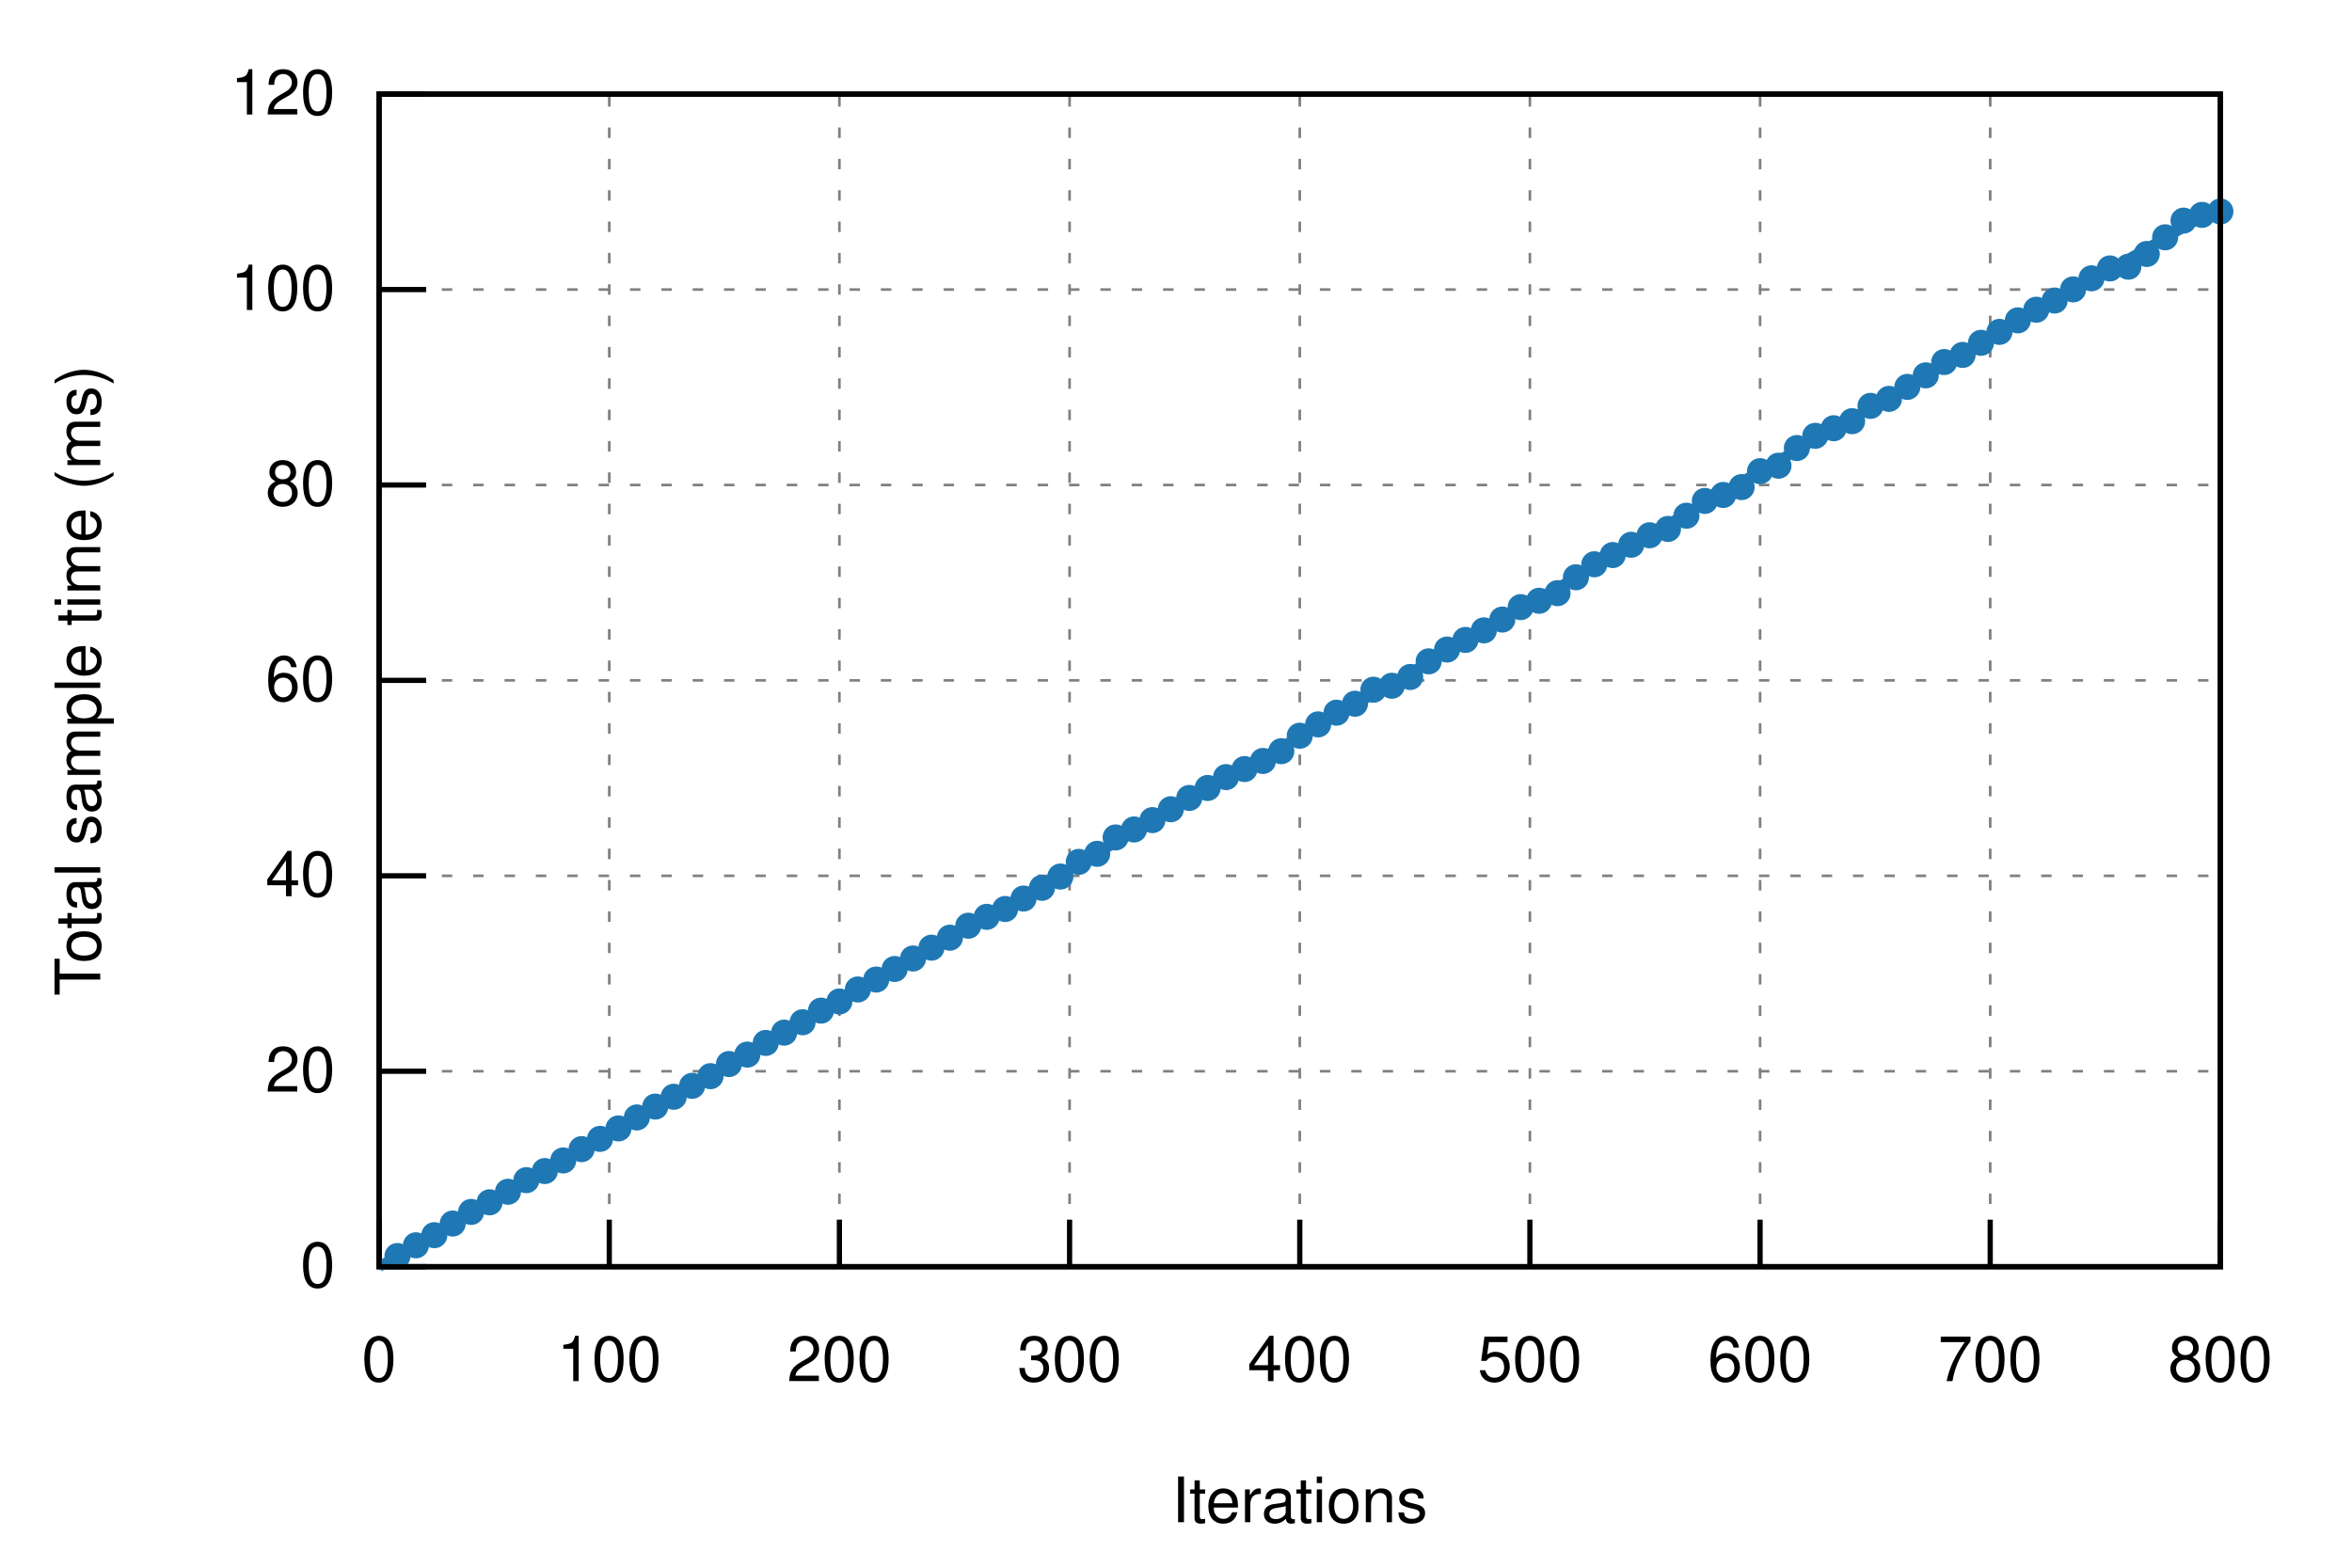
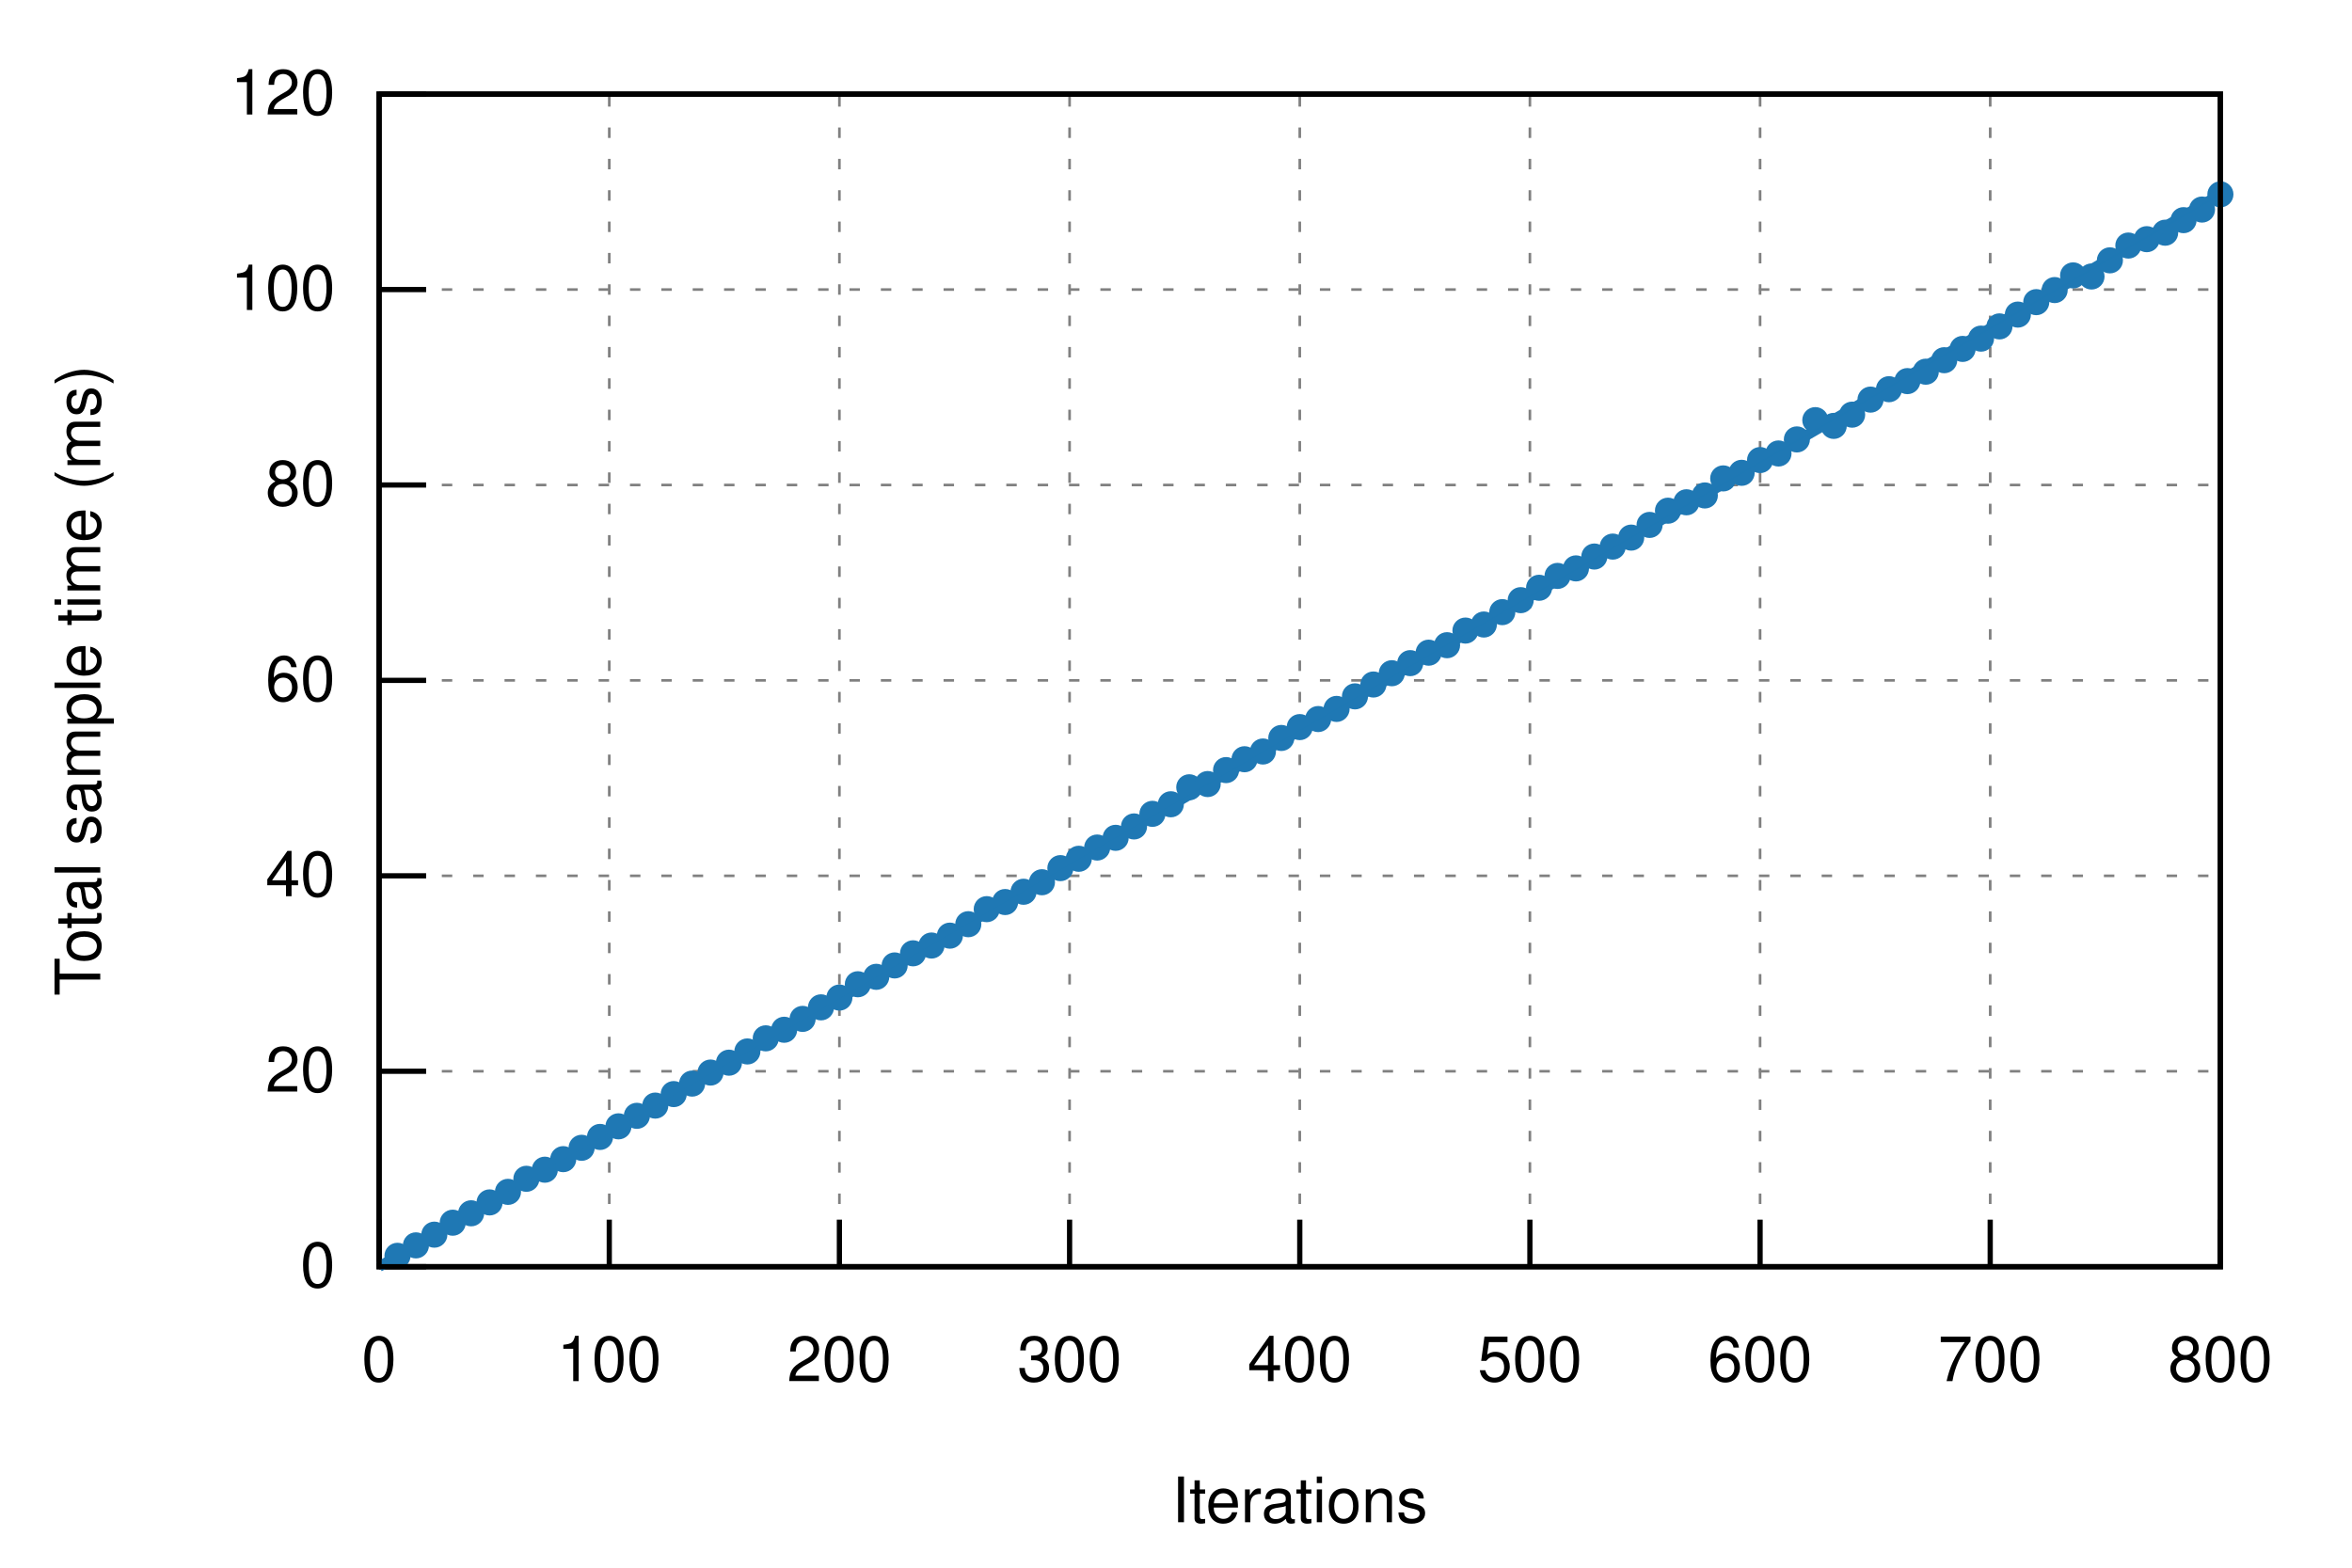
<svg xmlns="http://www.w3.org/2000/svg" xmlns:xlink="http://www.w3.org/1999/xlink" viewBox="0 0 450 300">
  <g id="gnuplot_canvas">
    <rect x="0" y="0" width="450" height="300" fill="none" />
    <defs>
      <circle id="gpDot" r="0.5" stroke-width="0.5" stroke="currentColor" />
      <path id="gpPt0" stroke-width="0.222" stroke="currentColor" d="M-1,0 h2 M0,-1 v2" />
      <path id="gpPt1" stroke-width="0.222" stroke="currentColor" d="M-1,-1 L1,1 M1,-1 L-1,1" />
      <path id="gpPt2" stroke-width="0.222" stroke="currentColor" d="M-1,0 L1,0 M0,-1 L0,1 M-1,-1 L1,1 M-1,1 L1,-1" />
      <rect id="gpPt3" stroke-width="0.222" stroke="currentColor" x="-1" y="-1" width="2" height="2" />
      <rect id="gpPt4" stroke-width="0.222" stroke="currentColor" fill="currentColor" x="-1" y="-1" width="2" height="2" />
      <circle id="gpPt5" stroke-width="0.222" stroke="currentColor" cx="0" cy="0" r="1" />
      <use xlink:href="#gpPt5" id="gpPt6" fill="currentColor" stroke="none" />
      <path id="gpPt7" stroke-width="0.222" stroke="currentColor" d="M0,-1.33 L-1.33,0.67 L1.33,0.67 z" />
      <use xlink:href="#gpPt7" id="gpPt8" fill="currentColor" stroke="none" />
      <use xlink:href="#gpPt7" id="gpPt9" stroke="currentColor" transform="rotate(180)" />
      <use xlink:href="#gpPt9" id="gpPt10" fill="currentColor" stroke="none" />
      <use xlink:href="#gpPt3" id="gpPt11" stroke="currentColor" transform="rotate(45)" />
      <use xlink:href="#gpPt11" id="gpPt12" fill="currentColor" stroke="none" />
      <path id="gpPt13" stroke-width="0.222" stroke="currentColor" d="M0,1.330 L1.265,0.411 L0.782,-1.067 L-0.782,-1.076 L-1.265,0.411 z" />
      <use xlink:href="#gpPt13" id="gpPt14" fill="currentColor" stroke="none" />
      <filter id="textbox" filterUnits="objectBoundingBox" x="0" y="0" height="1" width="1">
        <feFlood flood-color="white" flood-opacity="1" result="bgnd" />
        <feComposite in="SourceGraphic" in2="bgnd" operator="atop" />
      </filter>
      <filter id="greybox" filterUnits="objectBoundingBox" x="0" y="0" height="1" width="1">
        <feFlood flood-color="lightgrey" flood-opacity="1" result="grey" />
        <feComposite in="SourceGraphic" in2="grey" operator="atop" />
      </filter>
    </defs>
    <g fill="none" color="white" stroke="currentColor" stroke-width="1.00" stroke-linecap="butt" stroke-linejoin="miter">
</g>
    <g fill="none" color="black" stroke="currentColor" stroke-width="1.00" stroke-linecap="butt" stroke-linejoin="miter">
</g>
    <g fill="none" color="black" stroke="black" stroke-width="0.50" stroke-linecap="butt" stroke-linejoin="miter">
</g>
    <g fill="none" color="gray" stroke="currentColor" stroke-width="0.50" stroke-linecap="butt" stroke-linejoin="miter">
      <path stroke="gray" stroke-dasharray="2,4" class="gridline" d="M72.53,242.40 L424.82,242.40  " />
    </g>
    <g fill="none" color="gray" stroke="gray" stroke-width="1.00" stroke-linecap="butt" stroke-linejoin="miter">
</g>
    <g fill="none" color="black" stroke="currentColor" stroke-width="1.00" stroke-linecap="butt" stroke-linejoin="miter">
      <path stroke="black" d="M72.53,242.40 L81.53,242.40  " />
      <g transform="translate(64.14,246.30)" stroke="none" fill="black" font-family="Helvetica" font-size="12.00" text-anchor="end">
        <text>
          <tspan font-family="Helvetica"> 0</tspan>
        </text>
      </g>
    </g>
    <g fill="none" color="black" stroke="currentColor" stroke-width="1.00" stroke-linecap="butt" stroke-linejoin="miter">
</g>
    <g fill="none" color="black" stroke="black" stroke-width="0.50" stroke-linecap="butt" stroke-linejoin="miter">
</g>
    <g fill="none" color="gray" stroke="currentColor" stroke-width="0.50" stroke-linecap="butt" stroke-linejoin="miter">
      <path stroke="gray" stroke-dasharray="2,4" class="gridline" d="M72.53,205.00 L424.82,205.00  " />
    </g>
    <g fill="none" color="gray" stroke="gray" stroke-width="1.00" stroke-linecap="butt" stroke-linejoin="miter">
</g>
    <g fill="none" color="black" stroke="currentColor" stroke-width="1.00" stroke-linecap="butt" stroke-linejoin="miter">
      <path stroke="black" d="M72.53,205.00 L81.53,205.00  " />
      <g transform="translate(64.14,208.90)" stroke="none" fill="black" font-family="Helvetica" font-size="12.00" text-anchor="end">
        <text>
          <tspan font-family="Helvetica"> 20</tspan>
        </text>
      </g>
    </g>
    <g fill="none" color="black" stroke="currentColor" stroke-width="1.00" stroke-linecap="butt" stroke-linejoin="miter">
</g>
    <g fill="none" color="black" stroke="black" stroke-width="0.50" stroke-linecap="butt" stroke-linejoin="miter">
</g>
    <g fill="none" color="gray" stroke="currentColor" stroke-width="0.50" stroke-linecap="butt" stroke-linejoin="miter">
      <path stroke="gray" stroke-dasharray="2,4" class="gridline" d="M72.53,167.60 L424.82,167.60  " />
    </g>
    <g fill="none" color="gray" stroke="gray" stroke-width="1.00" stroke-linecap="butt" stroke-linejoin="miter">
</g>
    <g fill="none" color="black" stroke="currentColor" stroke-width="1.00" stroke-linecap="butt" stroke-linejoin="miter">
      <path stroke="black" d="M72.53,167.60 L81.53,167.60  " />
      <g transform="translate(64.14,171.50)" stroke="none" fill="black" font-family="Helvetica" font-size="12.00" text-anchor="end">
        <text>
          <tspan font-family="Helvetica"> 40</tspan>
        </text>
      </g>
    </g>
    <g fill="none" color="black" stroke="currentColor" stroke-width="1.00" stroke-linecap="butt" stroke-linejoin="miter">
</g>
    <g fill="none" color="black" stroke="black" stroke-width="0.50" stroke-linecap="butt" stroke-linejoin="miter">
</g>
    <g fill="none" color="gray" stroke="currentColor" stroke-width="0.50" stroke-linecap="butt" stroke-linejoin="miter">
      <path stroke="gray" stroke-dasharray="2,4" class="gridline" d="M72.53,130.20 L424.82,130.20  " />
    </g>
    <g fill="none" color="gray" stroke="gray" stroke-width="1.00" stroke-linecap="butt" stroke-linejoin="miter">
</g>
    <g fill="none" color="black" stroke="currentColor" stroke-width="1.00" stroke-linecap="butt" stroke-linejoin="miter">
      <path stroke="black" d="M72.53,130.20 L81.53,130.20  " />
      <g transform="translate(64.14,134.10)" stroke="none" fill="black" font-family="Helvetica" font-size="12.00" text-anchor="end">
        <text>
          <tspan font-family="Helvetica"> 60</tspan>
        </text>
      </g>
    </g>
    <g fill="none" color="black" stroke="currentColor" stroke-width="1.00" stroke-linecap="butt" stroke-linejoin="miter">
</g>
    <g fill="none" color="black" stroke="black" stroke-width="0.50" stroke-linecap="butt" stroke-linejoin="miter">
</g>
    <g fill="none" color="gray" stroke="currentColor" stroke-width="0.50" stroke-linecap="butt" stroke-linejoin="miter">
      <path stroke="gray" stroke-dasharray="2,4" class="gridline" d="M72.53,92.81 L424.82,92.81  " />
    </g>
    <g fill="none" color="gray" stroke="gray" stroke-width="1.00" stroke-linecap="butt" stroke-linejoin="miter">
</g>
    <g fill="none" color="black" stroke="currentColor" stroke-width="1.00" stroke-linecap="butt" stroke-linejoin="miter">
      <path stroke="black" d="M72.53,92.81 L81.53,92.81  " />
      <g transform="translate(64.14,96.71)" stroke="none" fill="black" font-family="Helvetica" font-size="12.00" text-anchor="end">
        <text>
          <tspan font-family="Helvetica"> 80</tspan>
        </text>
      </g>
    </g>
    <g fill="none" color="black" stroke="currentColor" stroke-width="1.00" stroke-linecap="butt" stroke-linejoin="miter">
</g>
    <g fill="none" color="black" stroke="black" stroke-width="0.50" stroke-linecap="butt" stroke-linejoin="miter">
</g>
    <g fill="none" color="gray" stroke="currentColor" stroke-width="0.50" stroke-linecap="butt" stroke-linejoin="miter">
      <path stroke="gray" stroke-dasharray="2,4" class="gridline" d="M72.53,55.41 L424.82,55.41  " />
    </g>
    <g fill="none" color="gray" stroke="gray" stroke-width="1.00" stroke-linecap="butt" stroke-linejoin="miter">
</g>
    <g fill="none" color="black" stroke="currentColor" stroke-width="1.00" stroke-linecap="butt" stroke-linejoin="miter">
      <path stroke="black" d="M72.53,55.41 L81.53,55.41  " />
      <g transform="translate(64.14,59.31)" stroke="none" fill="black" font-family="Helvetica" font-size="12.00" text-anchor="end">
        <text>
          <tspan font-family="Helvetica"> 100</tspan>
        </text>
      </g>
    </g>
    <g fill="none" color="black" stroke="currentColor" stroke-width="1.00" stroke-linecap="butt" stroke-linejoin="miter">
</g>
    <g fill="none" color="black" stroke="black" stroke-width="0.50" stroke-linecap="butt" stroke-linejoin="miter">
</g>
    <g fill="none" color="gray" stroke="currentColor" stroke-width="0.50" stroke-linecap="butt" stroke-linejoin="miter">
      <path stroke="gray" stroke-dasharray="2,4" class="gridline" d="M72.53,18.01 L424.82,18.01  " />
    </g>
    <g fill="none" color="gray" stroke="gray" stroke-width="1.00" stroke-linecap="butt" stroke-linejoin="miter">
</g>
    <g fill="none" color="black" stroke="currentColor" stroke-width="1.00" stroke-linecap="butt" stroke-linejoin="miter">
      <path stroke="black" d="M72.53,18.01 L81.53,18.01  " />
      <g transform="translate(64.14,21.91)" stroke="none" fill="black" font-family="Helvetica" font-size="12.00" text-anchor="end">
        <text>
          <tspan font-family="Helvetica"> 120</tspan>
        </text>
      </g>
    </g>
    <g fill="none" color="black" stroke="currentColor" stroke-width="1.00" stroke-linecap="butt" stroke-linejoin="miter">
</g>
    <g fill="none" color="black" stroke="black" stroke-width="0.50" stroke-linecap="butt" stroke-linejoin="miter">
</g>
    <g fill="none" color="gray" stroke="currentColor" stroke-width="0.50" stroke-linecap="butt" stroke-linejoin="miter">
      <path stroke="gray" stroke-dasharray="2,4" class="gridline" d="M72.53,242.40 L72.53,18.01  " />
    </g>
    <g fill="none" color="gray" stroke="gray" stroke-width="1.00" stroke-linecap="butt" stroke-linejoin="miter">
</g>
    <g fill="none" color="black" stroke="currentColor" stroke-width="1.00" stroke-linecap="butt" stroke-linejoin="miter">
      <path stroke="black" d="M72.53,242.40 L72.53,233.40  " />
      <g transform="translate(72.53,264.30)" stroke="none" fill="black" font-family="Helvetica" font-size="12.00" text-anchor="middle">
        <text>
          <tspan font-family="Helvetica"> 0</tspan>
        </text>
      </g>
    </g>
    <g fill="none" color="black" stroke="currentColor" stroke-width="1.00" stroke-linecap="butt" stroke-linejoin="miter">
</g>
    <g fill="none" color="black" stroke="black" stroke-width="0.50" stroke-linecap="butt" stroke-linejoin="miter">
</g>
    <g fill="none" color="gray" stroke="currentColor" stroke-width="0.50" stroke-linecap="butt" stroke-linejoin="miter">
      <path stroke="gray" stroke-dasharray="2,4" class="gridline" d="M116.57,242.40 L116.57,18.01  " />
    </g>
    <g fill="none" color="gray" stroke="gray" stroke-width="1.00" stroke-linecap="butt" stroke-linejoin="miter">
</g>
    <g fill="none" color="black" stroke="currentColor" stroke-width="1.00" stroke-linecap="butt" stroke-linejoin="miter">
      <path stroke="black" d="M116.57,242.40 L116.57,233.40  " />
      <g transform="translate(116.57,264.30)" stroke="none" fill="black" font-family="Helvetica" font-size="12.00" text-anchor="middle">
        <text>
          <tspan font-family="Helvetica"> 100</tspan>
        </text>
      </g>
    </g>
    <g fill="none" color="black" stroke="currentColor" stroke-width="1.00" stroke-linecap="butt" stroke-linejoin="miter">
</g>
    <g fill="none" color="black" stroke="black" stroke-width="0.50" stroke-linecap="butt" stroke-linejoin="miter">
</g>
    <g fill="none" color="gray" stroke="currentColor" stroke-width="0.50" stroke-linecap="butt" stroke-linejoin="miter">
      <path stroke="gray" stroke-dasharray="2,4" class="gridline" d="M160.60,242.40 L160.60,18.01  " />
    </g>
    <g fill="none" color="gray" stroke="gray" stroke-width="1.00" stroke-linecap="butt" stroke-linejoin="miter">
</g>
    <g fill="none" color="black" stroke="currentColor" stroke-width="1.00" stroke-linecap="butt" stroke-linejoin="miter">
      <path stroke="black" d="M160.60,242.40 L160.60,233.40  " />
      <g transform="translate(160.60,264.30)" stroke="none" fill="black" font-family="Helvetica" font-size="12.00" text-anchor="middle">
        <text>
          <tspan font-family="Helvetica"> 200</tspan>
        </text>
      </g>
    </g>
    <g fill="none" color="black" stroke="currentColor" stroke-width="1.00" stroke-linecap="butt" stroke-linejoin="miter">
</g>
    <g fill="none" color="black" stroke="black" stroke-width="0.50" stroke-linecap="butt" stroke-linejoin="miter">
</g>
    <g fill="none" color="gray" stroke="currentColor" stroke-width="0.50" stroke-linecap="butt" stroke-linejoin="miter">
      <path stroke="gray" stroke-dasharray="2,4" class="gridline" d="M204.64,242.40 L204.64,18.01  " />
    </g>
    <g fill="none" color="gray" stroke="gray" stroke-width="1.00" stroke-linecap="butt" stroke-linejoin="miter">
</g>
    <g fill="none" color="black" stroke="currentColor" stroke-width="1.00" stroke-linecap="butt" stroke-linejoin="miter">
      <path stroke="black" d="M204.64,242.40 L204.64,233.40  " />
      <g transform="translate(204.64,264.30)" stroke="none" fill="black" font-family="Helvetica" font-size="12.00" text-anchor="middle">
        <text>
          <tspan font-family="Helvetica"> 300</tspan>
        </text>
      </g>
    </g>
    <g fill="none" color="black" stroke="currentColor" stroke-width="1.00" stroke-linecap="butt" stroke-linejoin="miter">
</g>
    <g fill="none" color="black" stroke="black" stroke-width="0.50" stroke-linecap="butt" stroke-linejoin="miter">
</g>
    <g fill="none" color="gray" stroke="currentColor" stroke-width="0.50" stroke-linecap="butt" stroke-linejoin="miter">
      <path stroke="gray" stroke-dasharray="2,4" class="gridline" d="M248.68,242.40 L248.68,18.01  " />
    </g>
    <g fill="none" color="gray" stroke="gray" stroke-width="1.00" stroke-linecap="butt" stroke-linejoin="miter">
</g>
    <g fill="none" color="black" stroke="currentColor" stroke-width="1.00" stroke-linecap="butt" stroke-linejoin="miter">
      <path stroke="black" d="M248.68,242.40 L248.68,233.40  " />
      <g transform="translate(248.68,264.30)" stroke="none" fill="black" font-family="Helvetica" font-size="12.00" text-anchor="middle">
        <text>
          <tspan font-family="Helvetica"> 400</tspan>
        </text>
      </g>
    </g>
    <g fill="none" color="black" stroke="currentColor" stroke-width="1.00" stroke-linecap="butt" stroke-linejoin="miter">
</g>
    <g fill="none" color="black" stroke="black" stroke-width="0.50" stroke-linecap="butt" stroke-linejoin="miter">
</g>
    <g fill="none" color="gray" stroke="currentColor" stroke-width="0.50" stroke-linecap="butt" stroke-linejoin="miter">
      <path stroke="gray" stroke-dasharray="2,4" class="gridline" d="M292.71,242.40 L292.71,18.01  " />
    </g>
    <g fill="none" color="gray" stroke="gray" stroke-width="1.00" stroke-linecap="butt" stroke-linejoin="miter">
</g>
    <g fill="none" color="black" stroke="currentColor" stroke-width="1.00" stroke-linecap="butt" stroke-linejoin="miter">
      <path stroke="black" d="M292.71,242.40 L292.71,233.40  " />
      <g transform="translate(292.71,264.30)" stroke="none" fill="black" font-family="Helvetica" font-size="12.00" text-anchor="middle">
        <text>
          <tspan font-family="Helvetica"> 500</tspan>
        </text>
      </g>
    </g>
    <g fill="none" color="black" stroke="currentColor" stroke-width="1.00" stroke-linecap="butt" stroke-linejoin="miter">
</g>
    <g fill="none" color="black" stroke="black" stroke-width="0.50" stroke-linecap="butt" stroke-linejoin="miter">
</g>
    <g fill="none" color="gray" stroke="currentColor" stroke-width="0.50" stroke-linecap="butt" stroke-linejoin="miter">
      <path stroke="gray" stroke-dasharray="2,4" class="gridline" d="M336.75,242.40 L336.75,18.01  " />
    </g>
    <g fill="none" color="gray" stroke="gray" stroke-width="1.00" stroke-linecap="butt" stroke-linejoin="miter">
</g>
    <g fill="none" color="black" stroke="currentColor" stroke-width="1.00" stroke-linecap="butt" stroke-linejoin="miter">
      <path stroke="black" d="M336.75,242.40 L336.75,233.40  " />
      <g transform="translate(336.75,264.30)" stroke="none" fill="black" font-family="Helvetica" font-size="12.00" text-anchor="middle">
        <text>
          <tspan font-family="Helvetica"> 600</tspan>
        </text>
      </g>
    </g>
    <g fill="none" color="black" stroke="currentColor" stroke-width="1.00" stroke-linecap="butt" stroke-linejoin="miter">
</g>
    <g fill="none" color="black" stroke="black" stroke-width="0.50" stroke-linecap="butt" stroke-linejoin="miter">
</g>
    <g fill="none" color="gray" stroke="currentColor" stroke-width="0.50" stroke-linecap="butt" stroke-linejoin="miter">
      <path stroke="gray" stroke-dasharray="2,4" class="gridline" d="M380.78,242.40 L380.78,18.01  " />
    </g>
    <g fill="none" color="gray" stroke="gray" stroke-width="1.00" stroke-linecap="butt" stroke-linejoin="miter">
</g>
    <g fill="none" color="black" stroke="currentColor" stroke-width="1.00" stroke-linecap="butt" stroke-linejoin="miter">
      <path stroke="black" d="M380.78,242.40 L380.78,233.40  " />
      <g transform="translate(380.78,264.30)" stroke="none" fill="black" font-family="Helvetica" font-size="12.00" text-anchor="middle">
        <text>
          <tspan font-family="Helvetica"> 700</tspan>
        </text>
      </g>
    </g>
    <g fill="none" color="black" stroke="currentColor" stroke-width="1.00" stroke-linecap="butt" stroke-linejoin="miter">
</g>
    <g fill="none" color="black" stroke="black" stroke-width="0.50" stroke-linecap="butt" stroke-linejoin="miter">
</g>
    <g fill="none" color="gray" stroke="currentColor" stroke-width="0.50" stroke-linecap="butt" stroke-linejoin="miter">
      <path stroke="gray" stroke-dasharray="2,4" class="gridline" d="M424.82,242.40 L424.82,18.01  " />
    </g>
    <g fill="none" color="gray" stroke="gray" stroke-width="1.00" stroke-linecap="butt" stroke-linejoin="miter">
</g>
    <g fill="none" color="black" stroke="currentColor" stroke-width="1.00" stroke-linecap="butt" stroke-linejoin="miter">
      <path stroke="black" d="M424.82,242.40 L424.82,233.40  " />
      <g transform="translate(424.82,264.30)" stroke="none" fill="black" font-family="Helvetica" font-size="12.00" text-anchor="middle">
        <text>
          <tspan font-family="Helvetica"> 800</tspan>
        </text>
      </g>
    </g>
    <g fill="none" color="black" stroke="currentColor" stroke-width="1.00" stroke-linecap="butt" stroke-linejoin="miter">
</g>
    <g fill="none" color="black" stroke="currentColor" stroke-width="1.00" stroke-linecap="butt" stroke-linejoin="miter">
      <path stroke="black" d="M72.53,18.01 L72.53,242.40 L424.82,242.40 L424.82,18.01 L72.53,18.01 Z  " />
    </g>
    <g fill="none" color="black" stroke="currentColor" stroke-width="1.00" stroke-linecap="butt" stroke-linejoin="miter">
      <g transform="translate(19.18,130.21) rotate(270)" stroke="none" fill="black" font-family="Helvetica" font-size="12.00" text-anchor="middle">
        <text>
          <tspan font-family="Helvetica">Total sample time (ms)</tspan>
        </text>
      </g>
    </g>
    <g fill="none" color="black" stroke="currentColor" stroke-width="1.00" stroke-linecap="butt" stroke-linejoin="miter">
      <g transform="translate(248.67,291.30)" stroke="none" fill="black" font-family="Helvetica" font-size="12.00" text-anchor="middle">
        <text>
          <tspan font-family="Helvetica">Iterations</tspan>
        </text>
      </g>
    </g>
    <g fill="none" color="black" stroke="currentColor" stroke-width="1.00" stroke-linecap="butt" stroke-linejoin="miter">
</g>
    <g id="gnuplot_plot_1">
      <g fill="none" color="black" stroke="currentColor" stroke-width="1.00" stroke-linecap="butt" stroke-linejoin="miter">
-         <use xlink:href="#gpPt6" transform="translate(76.05,240.36) scale(2.25)" color="rgb( 31, 120, 180)" />
-         <use xlink:href="#gpPt6" transform="translate(79.58,238.31) scale(2.25)" color="rgb( 31, 120, 180)" />
-         <use xlink:href="#gpPt6" transform="translate(83.10,236.37) scale(2.25)" color="rgb( 31, 120, 180)" />
-         <use xlink:href="#gpPt6" transform="translate(86.62,234.14) scale(2.25)" color="rgb( 31, 120, 180)" />
-         <use xlink:href="#gpPt6" transform="translate(90.14,231.92) scale(2.25)" color="rgb( 31, 120, 180)" />
-         <use xlink:href="#gpPt6" transform="translate(93.67,230.08) scale(2.25)" color="rgb( 31, 120, 180)" />
-         <use xlink:href="#gpPt6" transform="translate(97.19,228.06) scale(2.25)" color="rgb( 31, 120, 180)" />
-         <use xlink:href="#gpPt6" transform="translate(100.71,225.84) scale(2.25)" color="rgb( 31, 120, 180)" />
-         <use xlink:href="#gpPt6" transform="translate(104.24,224.10) scale(2.25)" color="rgb( 31, 120, 180)" />
-         <use xlink:href="#gpPt6" transform="translate(107.76,222.07) scale(2.25)" color="rgb( 31, 120, 180)" />
-         <use xlink:href="#gpPt6" transform="translate(111.28,219.90) scale(2.25)" color="rgb( 31, 120, 180)" />
-         <use xlink:href="#gpPt6" transform="translate(114.80,217.94) scale(2.25)" color="rgb( 31, 120, 180)" />
-         <use xlink:href="#gpPt6" transform="translate(118.33,215.94) scale(2.25)" color="rgb( 31, 120, 180)" />
-         <use xlink:href="#gpPt6" transform="translate(121.85,213.84) scale(2.25)" color="rgb( 31, 120, 180)" />
-         <use xlink:href="#gpPt6" transform="translate(125.37,211.76) scale(2.25)" color="rgb( 31, 120, 180)" />
-         <use xlink:href="#gpPt6" transform="translate(128.90,209.88) scale(2.25)" color="rgb( 31, 120, 180)" />
-         <use xlink:href="#gpPt6" transform="translate(132.42,207.79) scale(2.25)" color="rgb( 31, 120, 180)" />
-         <use xlink:href="#gpPt6" transform="translate(135.94,205.94) scale(2.25)" color="rgb( 31, 120, 180)" />
-         <use xlink:href="#gpPt6" transform="translate(139.47,203.62) scale(2.25)" color="rgb( 31, 120, 180)" />
-         <use xlink:href="#gpPt6" transform="translate(142.99,201.81) scale(2.25)" color="rgb( 31, 120, 180)" />
-         <use xlink:href="#gpPt6" transform="translate(146.51,199.58) scale(2.25)" color="rgb( 31, 120, 180)" />
-         <use xlink:href="#gpPt6" transform="translate(150.03,197.61) scale(2.25)" color="rgb( 31, 120, 180)" />
-         <use xlink:href="#gpPt6" transform="translate(153.56,195.62) scale(2.25)" color="rgb( 31, 120, 180)" />
-         <use xlink:href="#gpPt6" transform="translate(157.08,193.40) scale(2.25)" color="rgb( 31, 120, 180)" />
-         <use xlink:href="#gpPt6" transform="translate(160.60,191.65) scale(2.25)" color="rgb( 31, 120, 180)" />
-         <use xlink:href="#gpPt6" transform="translate(164.13,189.35) scale(2.25)" color="rgb( 31, 120, 180)" />
-         <use xlink:href="#gpPt6" transform="translate(167.65,187.45) scale(2.25)" color="rgb( 31, 120, 180)" />
-         <use xlink:href="#gpPt6" transform="translate(171.17,185.43) scale(2.25)" color="rgb( 31, 120, 180)" />
-         <use xlink:href="#gpPt6" transform="translate(174.69,183.42) scale(2.25)" color="rgb( 31, 120, 180)" />
-         <use xlink:href="#gpPt6" transform="translate(178.22,181.35) scale(2.25)" color="rgb( 31, 120, 180)" />
-         <use xlink:href="#gpPt6" transform="translate(181.74,179.44) scale(2.25)" color="rgb( 31, 120, 180)" />
-         <use xlink:href="#gpPt6" transform="translate(185.26,177.15) scale(2.25)" color="rgb( 31, 120, 180)" />
-         <use xlink:href="#gpPt6" transform="translate(188.79,175.45) scale(2.25)" color="rgb( 31, 120, 180)" />
-         <use xlink:href="#gpPt6" transform="translate(192.31,173.95) scale(2.25)" color="rgb( 31, 120, 180)" />
-         <use xlink:href="#gpPt6" transform="translate(195.83,171.95) scale(2.25)" color="rgb( 31, 120, 180)" />
-         <use xlink:href="#gpPt6" transform="translate(199.35,169.90) scale(2.25)" color="rgb( 31, 120, 180)" />
-         <use xlink:href="#gpPt6" transform="translate(202.88,167.74) scale(2.25)" color="rgb( 31, 120, 180)" />
-         <use xlink:href="#gpPt6" transform="translate(206.40,164.93) scale(2.25)" color="rgb( 31, 120, 180)" />
-         <use xlink:href="#gpPt6" transform="translate(209.92,163.39) scale(2.25)" color="rgb( 31, 120, 180)" />
-         <use xlink:href="#gpPt6" transform="translate(213.45,160.26) scale(2.25)" color="rgb( 31, 120, 180)" />
-         <use xlink:href="#gpPt6" transform="translate(216.97,158.73) scale(2.25)" color="rgb( 31, 120, 180)" />
-         <use xlink:href="#gpPt6" transform="translate(220.49,156.94) scale(2.25)" color="rgb( 31, 120, 180)" />
-         <use xlink:href="#gpPt6" transform="translate(224.01,154.86) scale(2.25)" color="rgb( 31, 120, 180)" />
-         <use xlink:href="#gpPt6" transform="translate(227.54,152.70) scale(2.25)" color="rgb( 31, 120, 180)" />
-         <use xlink:href="#gpPt6" transform="translate(231.06,150.79) scale(2.25)" color="rgb( 31, 120, 180)" />
-         <use xlink:href="#gpPt6" transform="translate(234.58,148.71) scale(2.25)" color="rgb( 31, 120, 180)" />
-         <use xlink:href="#gpPt6" transform="translate(238.11,147.17) scale(2.25)" color="rgb( 31, 120, 180)" />
-         <use xlink:href="#gpPt6" transform="translate(241.63,145.62) scale(2.25)" color="rgb( 31, 120, 180)" />
-         <use xlink:href="#gpPt6" transform="translate(245.15,143.75) scale(2.25)" color="rgb( 31, 120, 180)" />
-         <use xlink:href="#gpPt6" transform="translate(248.68,140.79) scale(2.25)" color="rgb( 31, 120, 180)" />
-         <use xlink:href="#gpPt6" transform="translate(252.20,138.62) scale(2.25)" color="rgb( 31, 120, 180)" />
-         <use xlink:href="#gpPt6" transform="translate(255.72,136.38) scale(2.25)" color="rgb( 31, 120, 180)" />
-         <use xlink:href="#gpPt6" transform="translate(259.24,134.67) scale(2.25)" color="rgb( 31, 120, 180)" />
-         <use xlink:href="#gpPt6" transform="translate(262.77,131.99) scale(2.25)" color="rgb( 31, 120, 180)" />
-         <use xlink:href="#gpPt6" transform="translate(266.29,131.23) scale(2.25)" color="rgb( 31, 120, 180)" />
-         <use xlink:href="#gpPt6" transform="translate(269.81,129.55) scale(2.25)" color="rgb( 31, 120, 180)" />
-         <use xlink:href="#gpPt6" transform="translate(273.34,126.56) scale(2.25)" color="rgb( 31, 120, 180)" />
-         <use xlink:href="#gpPt6" transform="translate(276.86,124.30) scale(2.25)" color="rgb( 31, 120, 180)" />
-         <use xlink:href="#gpPt6" transform="translate(280.38,122.46) scale(2.25)" color="rgb( 31, 120, 180)" />
-         <use xlink:href="#gpPt6" transform="translate(283.90,120.63) scale(2.25)" color="rgb( 31, 120, 180)" />
-         <use xlink:href="#gpPt6" transform="translate(287.43,118.56) scale(2.25)" color="rgb( 31, 120, 180)" />
-         <use xlink:href="#gpPt6" transform="translate(290.95,116.18) scale(2.25)" color="rgb( 31, 120, 180)" />
-         <use xlink:href="#gpPt6" transform="translate(294.47,114.97) scale(2.25)" color="rgb( 31, 120, 180)" />
-         <use xlink:href="#gpPt6" transform="translate(298.00,113.51) scale(2.25)" color="rgb( 31, 120, 180)" />
-         <use xlink:href="#gpPt6" transform="translate(301.52,110.47) scale(2.25)" color="rgb( 31, 120, 180)" />
-         <use xlink:href="#gpPt6" transform="translate(305.04,107.98) scale(2.25)" color="rgb( 31, 120, 180)" />
-         <use xlink:href="#gpPt6" transform="translate(308.56,106.22) scale(2.25)" color="rgb( 31, 120, 180)" />
-         <use xlink:href="#gpPt6" transform="translate(312.09,104.25) scale(2.25)" color="rgb( 31, 120, 180)" />
-         <use xlink:href="#gpPt6" transform="translate(315.61,102.43) scale(2.25)" color="rgb( 31, 120, 180)" />
-         <use xlink:href="#gpPt6" transform="translate(319.13,101.22) scale(2.25)" color="rgb( 31, 120, 180)" />
-         <use xlink:href="#gpPt6" transform="translate(322.66,98.69) scale(2.25)" color="rgb( 31, 120, 180)" />
-         <use xlink:href="#gpPt6" transform="translate(326.18,95.86) scale(2.25)" color="rgb( 31, 120, 180)" />
-         <use xlink:href="#gpPt6" transform="translate(329.70,94.72) scale(2.25)" color="rgb( 31, 120, 180)" />
-         <use xlink:href="#gpPt6" transform="translate(333.22,93.21) scale(2.25)" color="rgb( 31, 120, 180)" />
-         <use xlink:href="#gpPt6" transform="translate(336.75,90.16) scale(2.25)" color="rgb( 31, 120, 180)" />
-         <use xlink:href="#gpPt6" transform="translate(340.27,89.12) scale(2.25)" color="rgb( 31, 120, 180)" />
-         <use xlink:href="#gpPt6" transform="translate(343.79,85.74) scale(2.25)" color="rgb( 31, 120, 180)" />
-         <use xlink:href="#gpPt6" transform="translate(347.32,83.40) scale(2.25)" color="rgb( 31, 120, 180)" />
-         <use xlink:href="#gpPt6" transform="translate(350.84,81.95) scale(2.25)" color="rgb( 31, 120, 180)" />
-         <use xlink:href="#gpPt6" transform="translate(354.36,80.60) scale(2.25)" color="rgb( 31, 120, 180)" />
-         <use xlink:href="#gpPt6" transform="translate(357.88,77.67) scale(2.25)" color="rgb( 31, 120, 180)" />
-         <use xlink:href="#gpPt6" transform="translate(361.41,76.33) scale(2.25)" color="rgb( 31, 120, 180)" />
-         <use xlink:href="#gpPt6" transform="translate(364.93,74.04) scale(2.25)" color="rgb( 31, 120, 180)" />
-         <use xlink:href="#gpPt6" transform="translate(368.45,71.83) scale(2.25)" color="rgb( 31, 120, 180)" />
-         <use xlink:href="#gpPt6" transform="translate(371.98,69.28) scale(2.25)" color="rgb( 31, 120, 180)" />
-         <use xlink:href="#gpPt6" transform="translate(375.50,67.92) scale(2.25)" color="rgb( 31, 120, 180)" />
-         <use xlink:href="#gpPt6" transform="translate(379.02,65.60) scale(2.25)" color="rgb( 31, 120, 180)" />
-         <use xlink:href="#gpPt6" transform="translate(382.55,63.51) scale(2.25)" color="rgb( 31, 120, 180)" />
-         <use xlink:href="#gpPt6" transform="translate(386.07,61.31) scale(2.25)" color="rgb( 31, 120, 180)" />
-         <use xlink:href="#gpPt6" transform="translate(389.59,59.27) scale(2.25)" color="rgb( 31, 120, 180)" />
-         <use xlink:href="#gpPt6" transform="translate(393.11,57.51) scale(2.25)" color="rgb( 31, 120, 180)" />
-         <use xlink:href="#gpPt6" transform="translate(396.64,55.38) scale(2.25)" color="rgb( 31, 120, 180)" />
-         <use xlink:href="#gpPt6" transform="translate(400.16,53.26) scale(2.25)" color="rgb( 31, 120, 180)" />
-         <use xlink:href="#gpPt6" transform="translate(403.68,51.37) scale(2.25)" color="rgb( 31, 120, 180)" />
-         <use xlink:href="#gpPt6" transform="translate(407.21,51.04) scale(2.25)" color="rgb( 31, 120, 180)" />
-         <use xlink:href="#gpPt6" transform="translate(410.73,48.60) scale(2.25)" color="rgb( 31, 120, 180)" />
-         <use xlink:href="#gpPt6" transform="translate(414.25,45.41) scale(2.25)" color="rgb( 31, 120, 180)" />
-         <use xlink:href="#gpPt6" transform="translate(417.77,42.22) scale(2.25)" color="rgb( 31, 120, 180)" />
-         <use xlink:href="#gpPt6" transform="translate(421.30,41.12) scale(2.25)" color="rgb( 31, 120, 180)" />
-         <use xlink:href="#gpPt6" transform="translate(424.82,40.47) scale(2.25)" color="rgb( 31, 120, 180)" />
+         <use xlink:href="#gpPt6" transform="translate(76.05,240.32) scale(2.25)" color="rgb( 31, 120, 180)" />
+         <use xlink:href="#gpPt6" transform="translate(79.58,238.32) scale(2.25)" color="rgb( 31, 120, 180)" />
+         <use xlink:href="#gpPt6" transform="translate(83.10,236.27) scale(2.25)" color="rgb( 31, 120, 180)" />
+         <use xlink:href="#gpPt6" transform="translate(86.62,233.98) scale(2.25)" color="rgb( 31, 120, 180)" />
+         <use xlink:href="#gpPt6" transform="translate(90.14,232.18) scale(2.25)" color="rgb( 31, 120, 180)" />
+         <use xlink:href="#gpPt6" transform="translate(93.67,230.10) scale(2.25)" color="rgb( 31, 120, 180)" />
+         <use xlink:href="#gpPt6" transform="translate(97.19,228.08) scale(2.25)" color="rgb( 31, 120, 180)" />
+         <use xlink:href="#gpPt6" transform="translate(100.71,225.58) scale(2.25)" color="rgb( 31, 120, 180)" />
+         <use xlink:href="#gpPt6" transform="translate(104.24,223.84) scale(2.25)" color="rgb( 31, 120, 180)" />
+         <use xlink:href="#gpPt6" transform="translate(107.76,221.82) scale(2.25)" color="rgb( 31, 120, 180)" />
+         <use xlink:href="#gpPt6" transform="translate(111.28,219.65) scale(2.25)" color="rgb( 31, 120, 180)" />
+         <use xlink:href="#gpPt6" transform="translate(114.80,217.57) scale(2.25)" color="rgb( 31, 120, 180)" />
+         <use xlink:href="#gpPt6" transform="translate(118.33,215.54) scale(2.25)" color="rgb( 31, 120, 180)" />
+         <use xlink:href="#gpPt6" transform="translate(121.85,213.53) scale(2.25)" color="rgb( 31, 120, 180)" />
+         <use xlink:href="#gpPt6" transform="translate(125.37,211.57) scale(2.25)" color="rgb( 31, 120, 180)" />
+         <use xlink:href="#gpPt6" transform="translate(128.90,209.37) scale(2.25)" color="rgb( 31, 120, 180)" />
+         <use xlink:href="#gpPt6" transform="translate(132.42,207.36) scale(2.25)" color="rgb( 31, 120, 180)" />
+         <use xlink:href="#gpPt6" transform="translate(135.94,205.25) scale(2.25)" color="rgb( 31, 120, 180)" />
+         <use xlink:href="#gpPt6" transform="translate(139.47,203.36) scale(2.25)" color="rgb( 31, 120, 180)" />
+         <use xlink:href="#gpPt6" transform="translate(142.99,201.21) scale(2.25)" color="rgb( 31, 120, 180)" />
+         <use xlink:href="#gpPt6" transform="translate(146.51,198.70) scale(2.25)" color="rgb( 31, 120, 180)" />
+         <use xlink:href="#gpPt6" transform="translate(150.03,197.06) scale(2.25)" color="rgb( 31, 120, 180)" />
+         <use xlink:href="#gpPt6" transform="translate(153.56,194.98) scale(2.25)" color="rgb( 31, 120, 180)" />
+         <use xlink:href="#gpPt6" transform="translate(157.08,192.77) scale(2.25)" color="rgb( 31, 120, 180)" />
+         <use xlink:href="#gpPt6" transform="translate(160.60,190.90) scale(2.25)" color="rgb( 31, 120, 180)" />
+         <use xlink:href="#gpPt6" transform="translate(164.13,188.35) scale(2.25)" color="rgb( 31, 120, 180)" />
+         <use xlink:href="#gpPt6" transform="translate(167.65,186.93) scale(2.25)" color="rgb( 31, 120, 180)" />
+         <use xlink:href="#gpPt6" transform="translate(171.17,184.75) scale(2.25)" color="rgb( 31, 120, 180)" />
+         <use xlink:href="#gpPt6" transform="translate(174.69,182.43) scale(2.25)" color="rgb( 31, 120, 180)" />
+         <use xlink:href="#gpPt6" transform="translate(178.22,180.94) scale(2.25)" color="rgb( 31, 120, 180)" />
+         <use xlink:href="#gpPt6" transform="translate(181.74,179.05) scale(2.25)" color="rgb( 31, 120, 180)" />
+         <use xlink:href="#gpPt6" transform="translate(185.26,176.86) scale(2.25)" color="rgb( 31, 120, 180)" />
+         <use xlink:href="#gpPt6" transform="translate(188.79,173.98) scale(2.25)" color="rgb( 31, 120, 180)" />
+         <use xlink:href="#gpPt6" transform="translate(192.31,172.62) scale(2.25)" color="rgb( 31, 120, 180)" />
+         <use xlink:href="#gpPt6" transform="translate(195.83,170.65) scale(2.25)" color="rgb( 31, 120, 180)" />
+         <use xlink:href="#gpPt6" transform="translate(199.35,168.83) scale(2.25)" color="rgb( 31, 120, 180)" />
+         <use xlink:href="#gpPt6" transform="translate(202.88,166.13) scale(2.25)" color="rgb( 31, 120, 180)" />
+         <use xlink:href="#gpPt6" transform="translate(206.40,164.34) scale(2.25)" color="rgb( 31, 120, 180)" />
+         <use xlink:href="#gpPt6" transform="translate(209.92,162.19) scale(2.25)" color="rgb( 31, 120, 180)" />
+         <use xlink:href="#gpPt6" transform="translate(213.45,160.33) scale(2.25)" color="rgb( 31, 120, 180)" />
+         <use xlink:href="#gpPt6" transform="translate(216.97,158.15) scale(2.25)" color="rgb( 31, 120, 180)" />
+         <use xlink:href="#gpPt6" transform="translate(220.49,155.74) scale(2.25)" color="rgb( 31, 120, 180)" />
+         <use xlink:href="#gpPt6" transform="translate(224.01,153.91) scale(2.25)" color="rgb( 31, 120, 180)" />
+         <use xlink:href="#gpPt6" transform="translate(227.54,150.66) scale(2.25)" color="rgb( 31, 120, 180)" />
+         <use xlink:href="#gpPt6" transform="translate(231.06,150.04) scale(2.25)" color="rgb( 31, 120, 180)" />
+         <use xlink:href="#gpPt6" transform="translate(234.58,147.37) scale(2.25)" color="rgb( 31, 120, 180)" />
+         <use xlink:href="#gpPt6" transform="translate(238.11,145.29) scale(2.25)" color="rgb( 31, 120, 180)" />
+         <use xlink:href="#gpPt6" transform="translate(241.63,143.81) scale(2.25)" color="rgb( 31, 120, 180)" />
+         <use xlink:href="#gpPt6" transform="translate(245.15,141.22) scale(2.25)" color="rgb( 31, 120, 180)" />
+         <use xlink:href="#gpPt6" transform="translate(248.68,139.14) scale(2.25)" color="rgb( 31, 120, 180)" />
+         <use xlink:href="#gpPt6" transform="translate(252.20,137.60) scale(2.25)" color="rgb( 31, 120, 180)" />
+         <use xlink:href="#gpPt6" transform="translate(255.72,135.66) scale(2.25)" color="rgb( 31, 120, 180)" />
+         <use xlink:href="#gpPt6" transform="translate(259.24,133.26) scale(2.25)" color="rgb( 31, 120, 180)" />
+         <use xlink:href="#gpPt6" transform="translate(262.77,130.99) scale(2.25)" color="rgb( 31, 120, 180)" />
+         <use xlink:href="#gpPt6" transform="translate(266.29,128.83) scale(2.25)" color="rgb( 31, 120, 180)" />
+         <use xlink:href="#gpPt6" transform="translate(269.81,126.90) scale(2.25)" color="rgb( 31, 120, 180)" />
+         <use xlink:href="#gpPt6" transform="translate(273.34,124.90) scale(2.25)" color="rgb( 31, 120, 180)" />
+         <use xlink:href="#gpPt6" transform="translate(276.86,123.47) scale(2.25)" color="rgb( 31, 120, 180)" />
+         <use xlink:href="#gpPt6" transform="translate(280.38,120.67) scale(2.25)" color="rgb( 31, 120, 180)" />
+         <use xlink:href="#gpPt6" transform="translate(283.90,119.51) scale(2.25)" color="rgb( 31, 120, 180)" />
+         <use xlink:href="#gpPt6" transform="translate(287.43,117.14) scale(2.25)" color="rgb( 31, 120, 180)" />
+         <use xlink:href="#gpPt6" transform="translate(290.95,114.85) scale(2.25)" color="rgb( 31, 120, 180)" />
+         <use xlink:href="#gpPt6" transform="translate(294.47,112.48) scale(2.25)" color="rgb( 31, 120, 180)" />
+         <use xlink:href="#gpPt6" transform="translate(298.00,110.21) scale(2.25)" color="rgb( 31, 120, 180)" />
+         <use xlink:href="#gpPt6" transform="translate(301.52,108.77) scale(2.25)" color="rgb( 31, 120, 180)" />
+         <use xlink:href="#gpPt6" transform="translate(305.04,106.50) scale(2.25)" color="rgb( 31, 120, 180)" />
+         <use xlink:href="#gpPt6" transform="translate(308.56,104.60) scale(2.25)" color="rgb( 31, 120, 180)" />
+         <use xlink:href="#gpPt6" transform="translate(312.09,102.88) scale(2.25)" color="rgb( 31, 120, 180)" />
+         <use xlink:href="#gpPt6" transform="translate(315.61,100.45) scale(2.25)" color="rgb( 31, 120, 180)" />
+         <use xlink:href="#gpPt6" transform="translate(319.13,97.73) scale(2.25)" color="rgb( 31, 120, 180)" />
+         <use xlink:href="#gpPt6" transform="translate(322.66,96.12) scale(2.25)" color="rgb( 31, 120, 180)" />
+         <use xlink:href="#gpPt6" transform="translate(326.18,94.81) scale(2.25)" color="rgb( 31, 120, 180)" />
+         <use xlink:href="#gpPt6" transform="translate(329.70,91.55) scale(2.25)" color="rgb( 31, 120, 180)" />
+         <use xlink:href="#gpPt6" transform="translate(333.22,90.48) scale(2.25)" color="rgb( 31, 120, 180)" />
+         <use xlink:href="#gpPt6" transform="translate(336.75,88.04) scale(2.25)" color="rgb( 31, 120, 180)" />
+         <use xlink:href="#gpPt6" transform="translate(340.27,86.78) scale(2.25)" color="rgb( 31, 120, 180)" />
+         <use xlink:href="#gpPt6" transform="translate(343.79,84.09) scale(2.25)" color="rgb( 31, 120, 180)" />
+         <use xlink:href="#gpPt6" transform="translate(347.32,80.40) scale(2.25)" color="rgb( 31, 120, 180)" />
+         <use xlink:href="#gpPt6" transform="translate(350.84,81.50) scale(2.25)" color="rgb( 31, 120, 180)" />
+         <use xlink:href="#gpPt6" transform="translate(354.36,79.35) scale(2.25)" color="rgb( 31, 120, 180)" />
+         <use xlink:href="#gpPt6" transform="translate(357.88,76.47) scale(2.25)" color="rgb( 31, 120, 180)" />
+         <use xlink:href="#gpPt6" transform="translate(361.41,74.48) scale(2.25)" color="rgb( 31, 120, 180)" />
+         <use xlink:href="#gpPt6" transform="translate(364.93,72.93) scale(2.25)" color="rgb( 31, 120, 180)" />
+         <use xlink:href="#gpPt6" transform="translate(368.45,71.13) scale(2.25)" color="rgb( 31, 120, 180)" />
+         <use xlink:href="#gpPt6" transform="translate(371.98,68.93) scale(2.25)" color="rgb( 31, 120, 180)" />
+         <use xlink:href="#gpPt6" transform="translate(375.50,66.77) scale(2.25)" color="rgb( 31, 120, 180)" />
+         <use xlink:href="#gpPt6" transform="translate(379.02,64.80) scale(2.25)" color="rgb( 31, 120, 180)" />
+         <use xlink:href="#gpPt6" transform="translate(382.55,62.46) scale(2.25)" color="rgb( 31, 120, 180)" />
+         <use xlink:href="#gpPt6" transform="translate(386.07,60.20) scale(2.25)" color="rgb( 31, 120, 180)" />
+         <use xlink:href="#gpPt6" transform="translate(389.59,57.82) scale(2.25)" color="rgb( 31, 120, 180)" />
+         <use xlink:href="#gpPt6" transform="translate(393.11,55.51) scale(2.25)" color="rgb( 31, 120, 180)" />
+         <use xlink:href="#gpPt6" transform="translate(396.64,52.70) scale(2.25)" color="rgb( 31, 120, 180)" />
+         <use xlink:href="#gpPt6" transform="translate(400.16,52.91) scale(2.25)" color="rgb( 31, 120, 180)" />
+         <use xlink:href="#gpPt6" transform="translate(403.68,49.82) scale(2.25)" color="rgb( 31, 120, 180)" />
+         <use xlink:href="#gpPt6" transform="translate(407.21,46.99) scale(2.25)" color="rgb( 31, 120, 180)" />
+         <use xlink:href="#gpPt6" transform="translate(410.73,45.77) scale(2.25)" color="rgb( 31, 120, 180)" />
+         <use xlink:href="#gpPt6" transform="translate(414.25,44.53) scale(2.25)" color="rgb( 31, 120, 180)" />
+         <use xlink:href="#gpPt6" transform="translate(417.77,42.13) scale(2.25)" color="rgb( 31, 120, 180)" />
+         <use xlink:href="#gpPt6" transform="translate(421.30,40.10) scale(2.25)" color="rgb( 31, 120, 180)" />
+         <use xlink:href="#gpPt6" transform="translate(424.82,37.19) scale(2.25)" color="rgb( 31, 120, 180)" />
      </g>
    </g>
    <g id="gnuplot_plot_2">
      <g fill="none" color="white" stroke="rgb( 31, 120, 180)" stroke-width="2.00" stroke-linecap="butt" stroke-linejoin="miter">
</g>
      <g fill="none" color="black" stroke="currentColor" stroke-width="2.00" stroke-linecap="butt" stroke-linejoin="miter">
-         <path stroke="rgb( 31, 120, 180)" d="M72.53,242.40 L424.82,39.44  " />
+         <path stroke="rgb( 31, 120, 180)" d="M72.53,242.40 L424.82,37.18  " />
      </g>
    </g>
    <g id="gnuplot_plot_3">
      <g fill="none" color="white" stroke="rgb( 31, 120, 180)" stroke-width="1.00" stroke-linecap="butt" stroke-linejoin="miter">
</g>
      <g fill="none" color="black" stroke="currentColor" stroke-width="1.00" stroke-linecap="butt" stroke-linejoin="miter">
        <g stroke="none" shape-rendering="crispEdges">
          <polygon fill="rgb( 31, 120, 180)" fill-opacity="0.25" points="72.53,242.40 72.53,242.40 72.53,242.40 " />
-           <polygon fill="rgb( 31, 120, 180)" fill-opacity="0.25" points="72.53,242.40 424.82,39.64 424.82,39.25 " />
+           <polygon fill="rgb( 31, 120, 180)" fill-opacity="0.25" points="72.53,242.40 424.82,37.41 424.82,36.93 " />
        </g>
      </g>
    </g>
    <g fill="none" color="white" stroke="rgb( 31, 120, 180)" stroke-width="2.00" stroke-linecap="butt" stroke-linejoin="miter">
</g>
    <g fill="none" color="black" stroke="currentColor" stroke-width="2.00" stroke-linecap="butt" stroke-linejoin="miter">
</g>
    <g fill="none" color="black" stroke="black" stroke-width="1.00" stroke-linecap="butt" stroke-linejoin="miter">
</g>
    <g fill="none" color="black" stroke="currentColor" stroke-width="1.00" stroke-linecap="butt" stroke-linejoin="miter">
      <path stroke="black" d="M72.53,18.01 L72.53,242.40 L424.82,242.40 L424.82,18.01 L72.53,18.01 Z  " />
    </g>
    <g fill="none" color="black" stroke="currentColor" stroke-width="1.00" stroke-linecap="butt" stroke-linejoin="miter">
</g>
  </g>
</svg>
